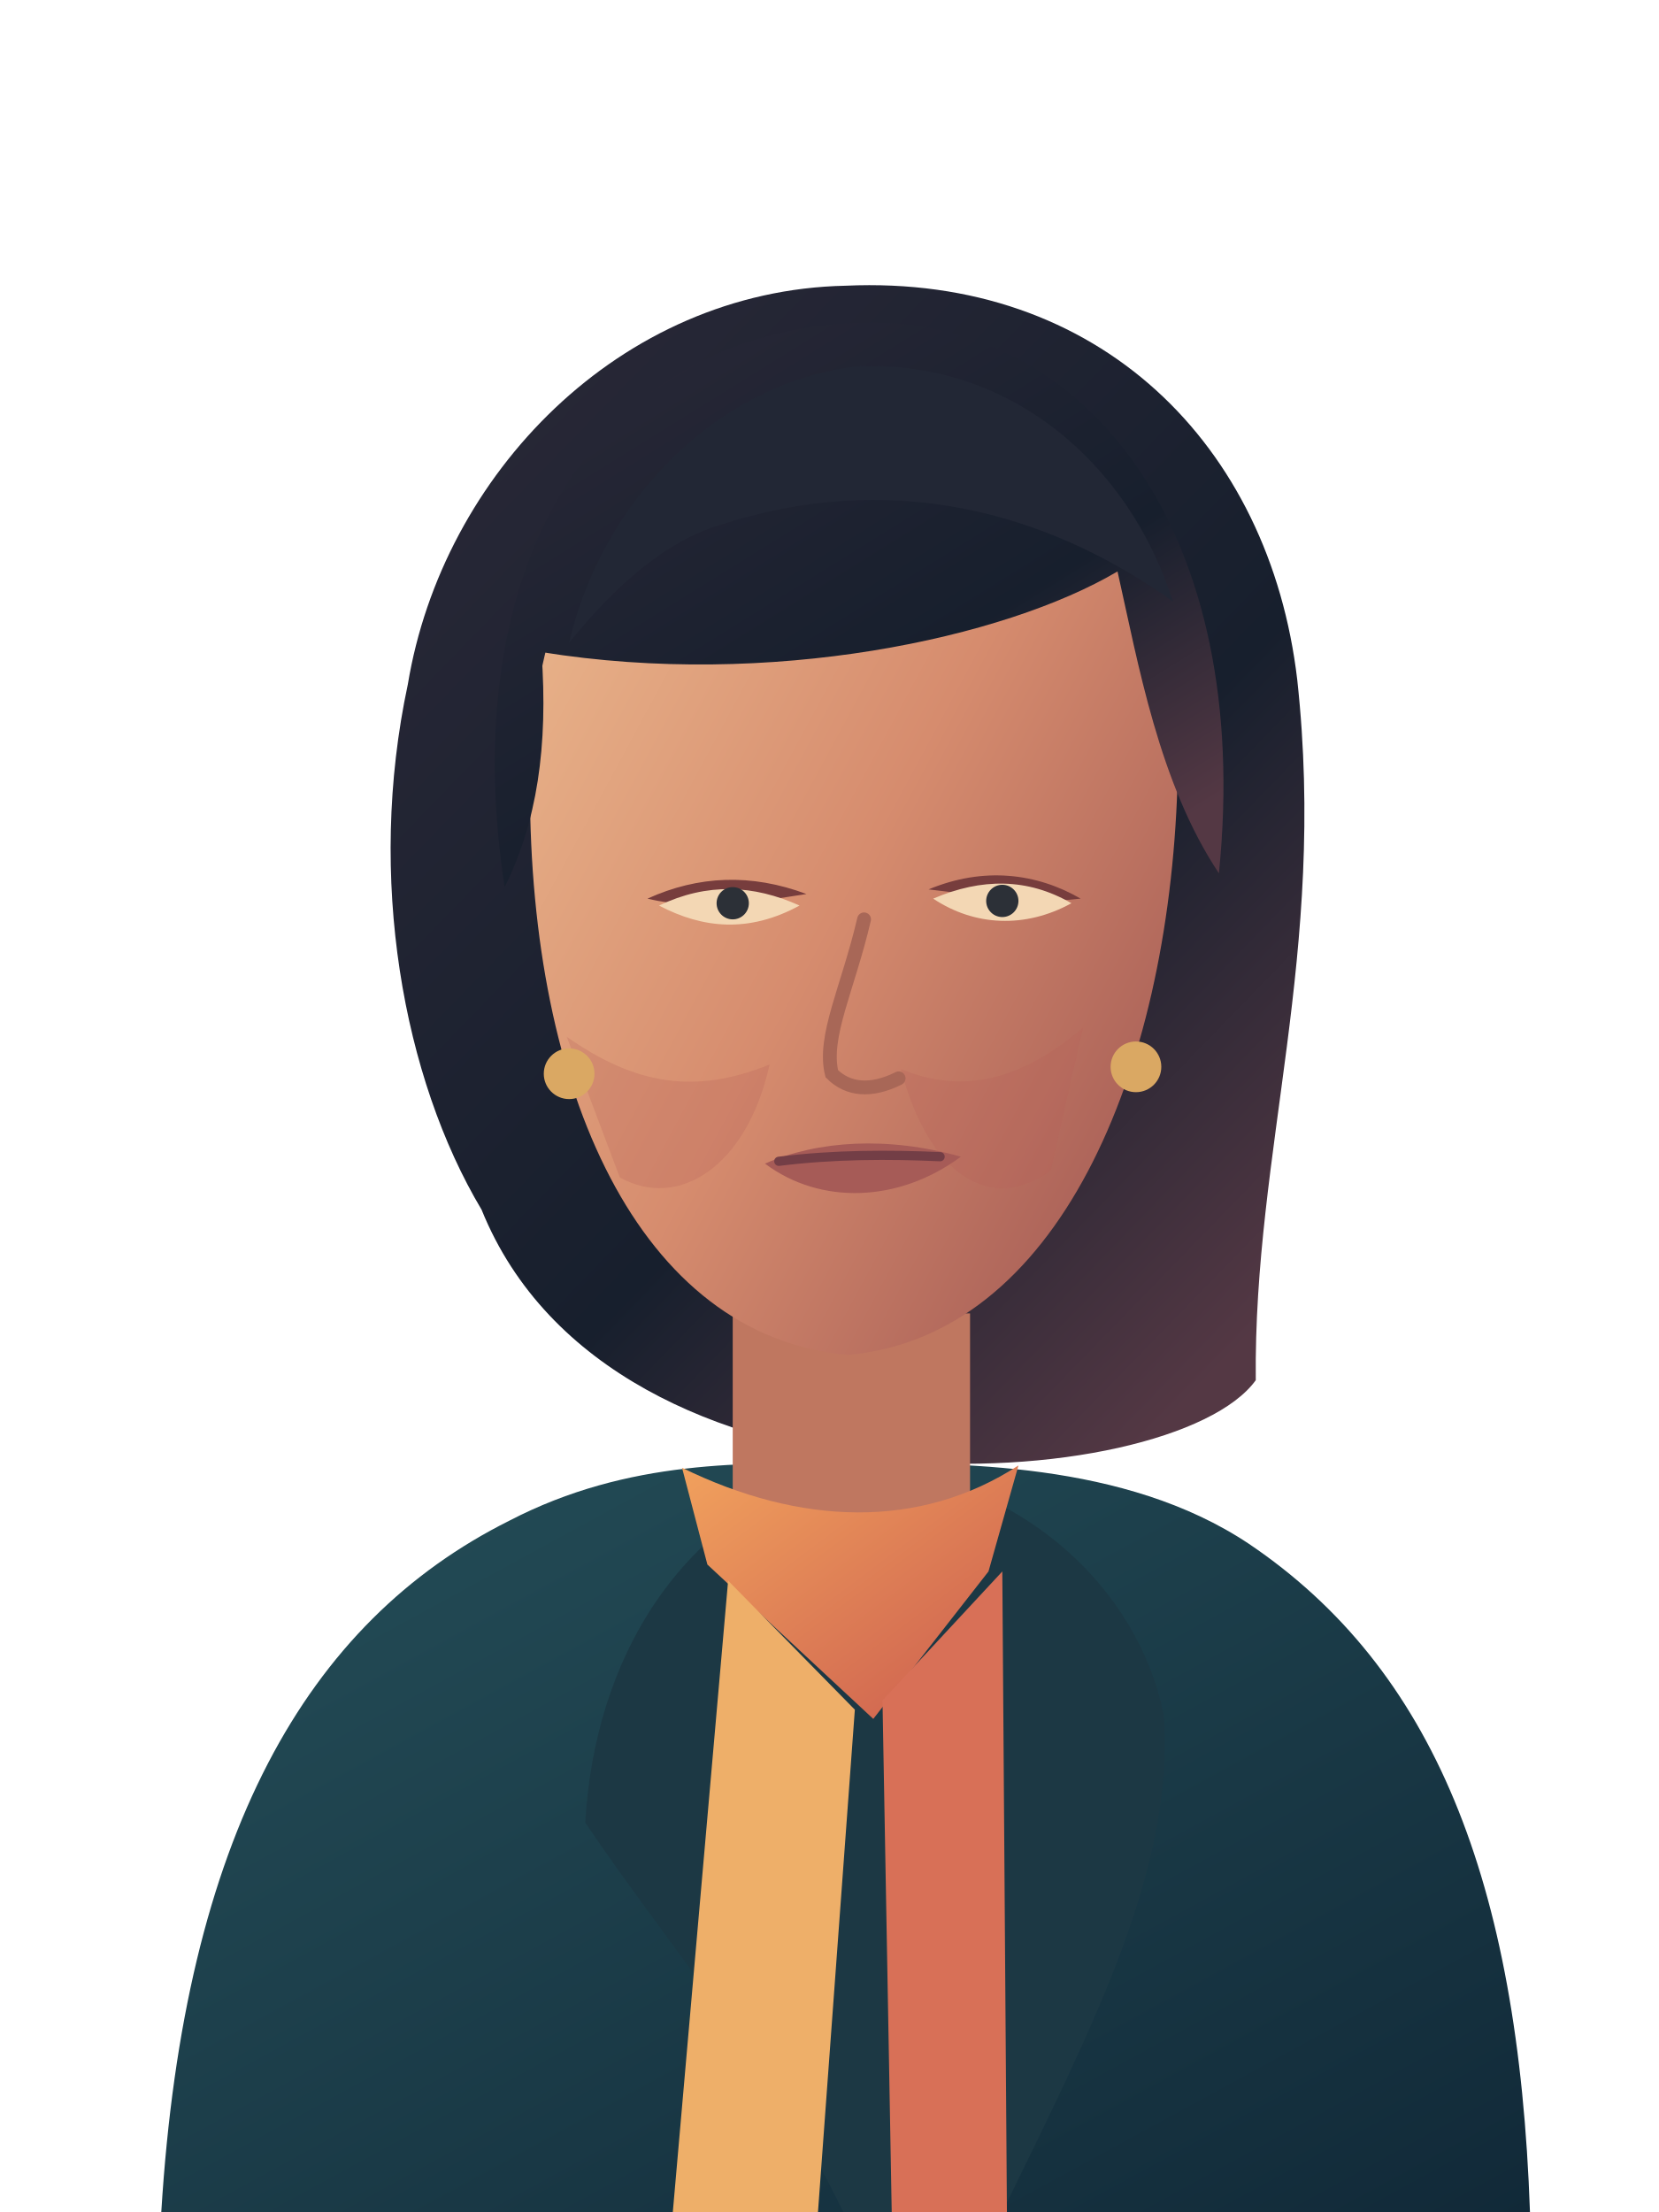
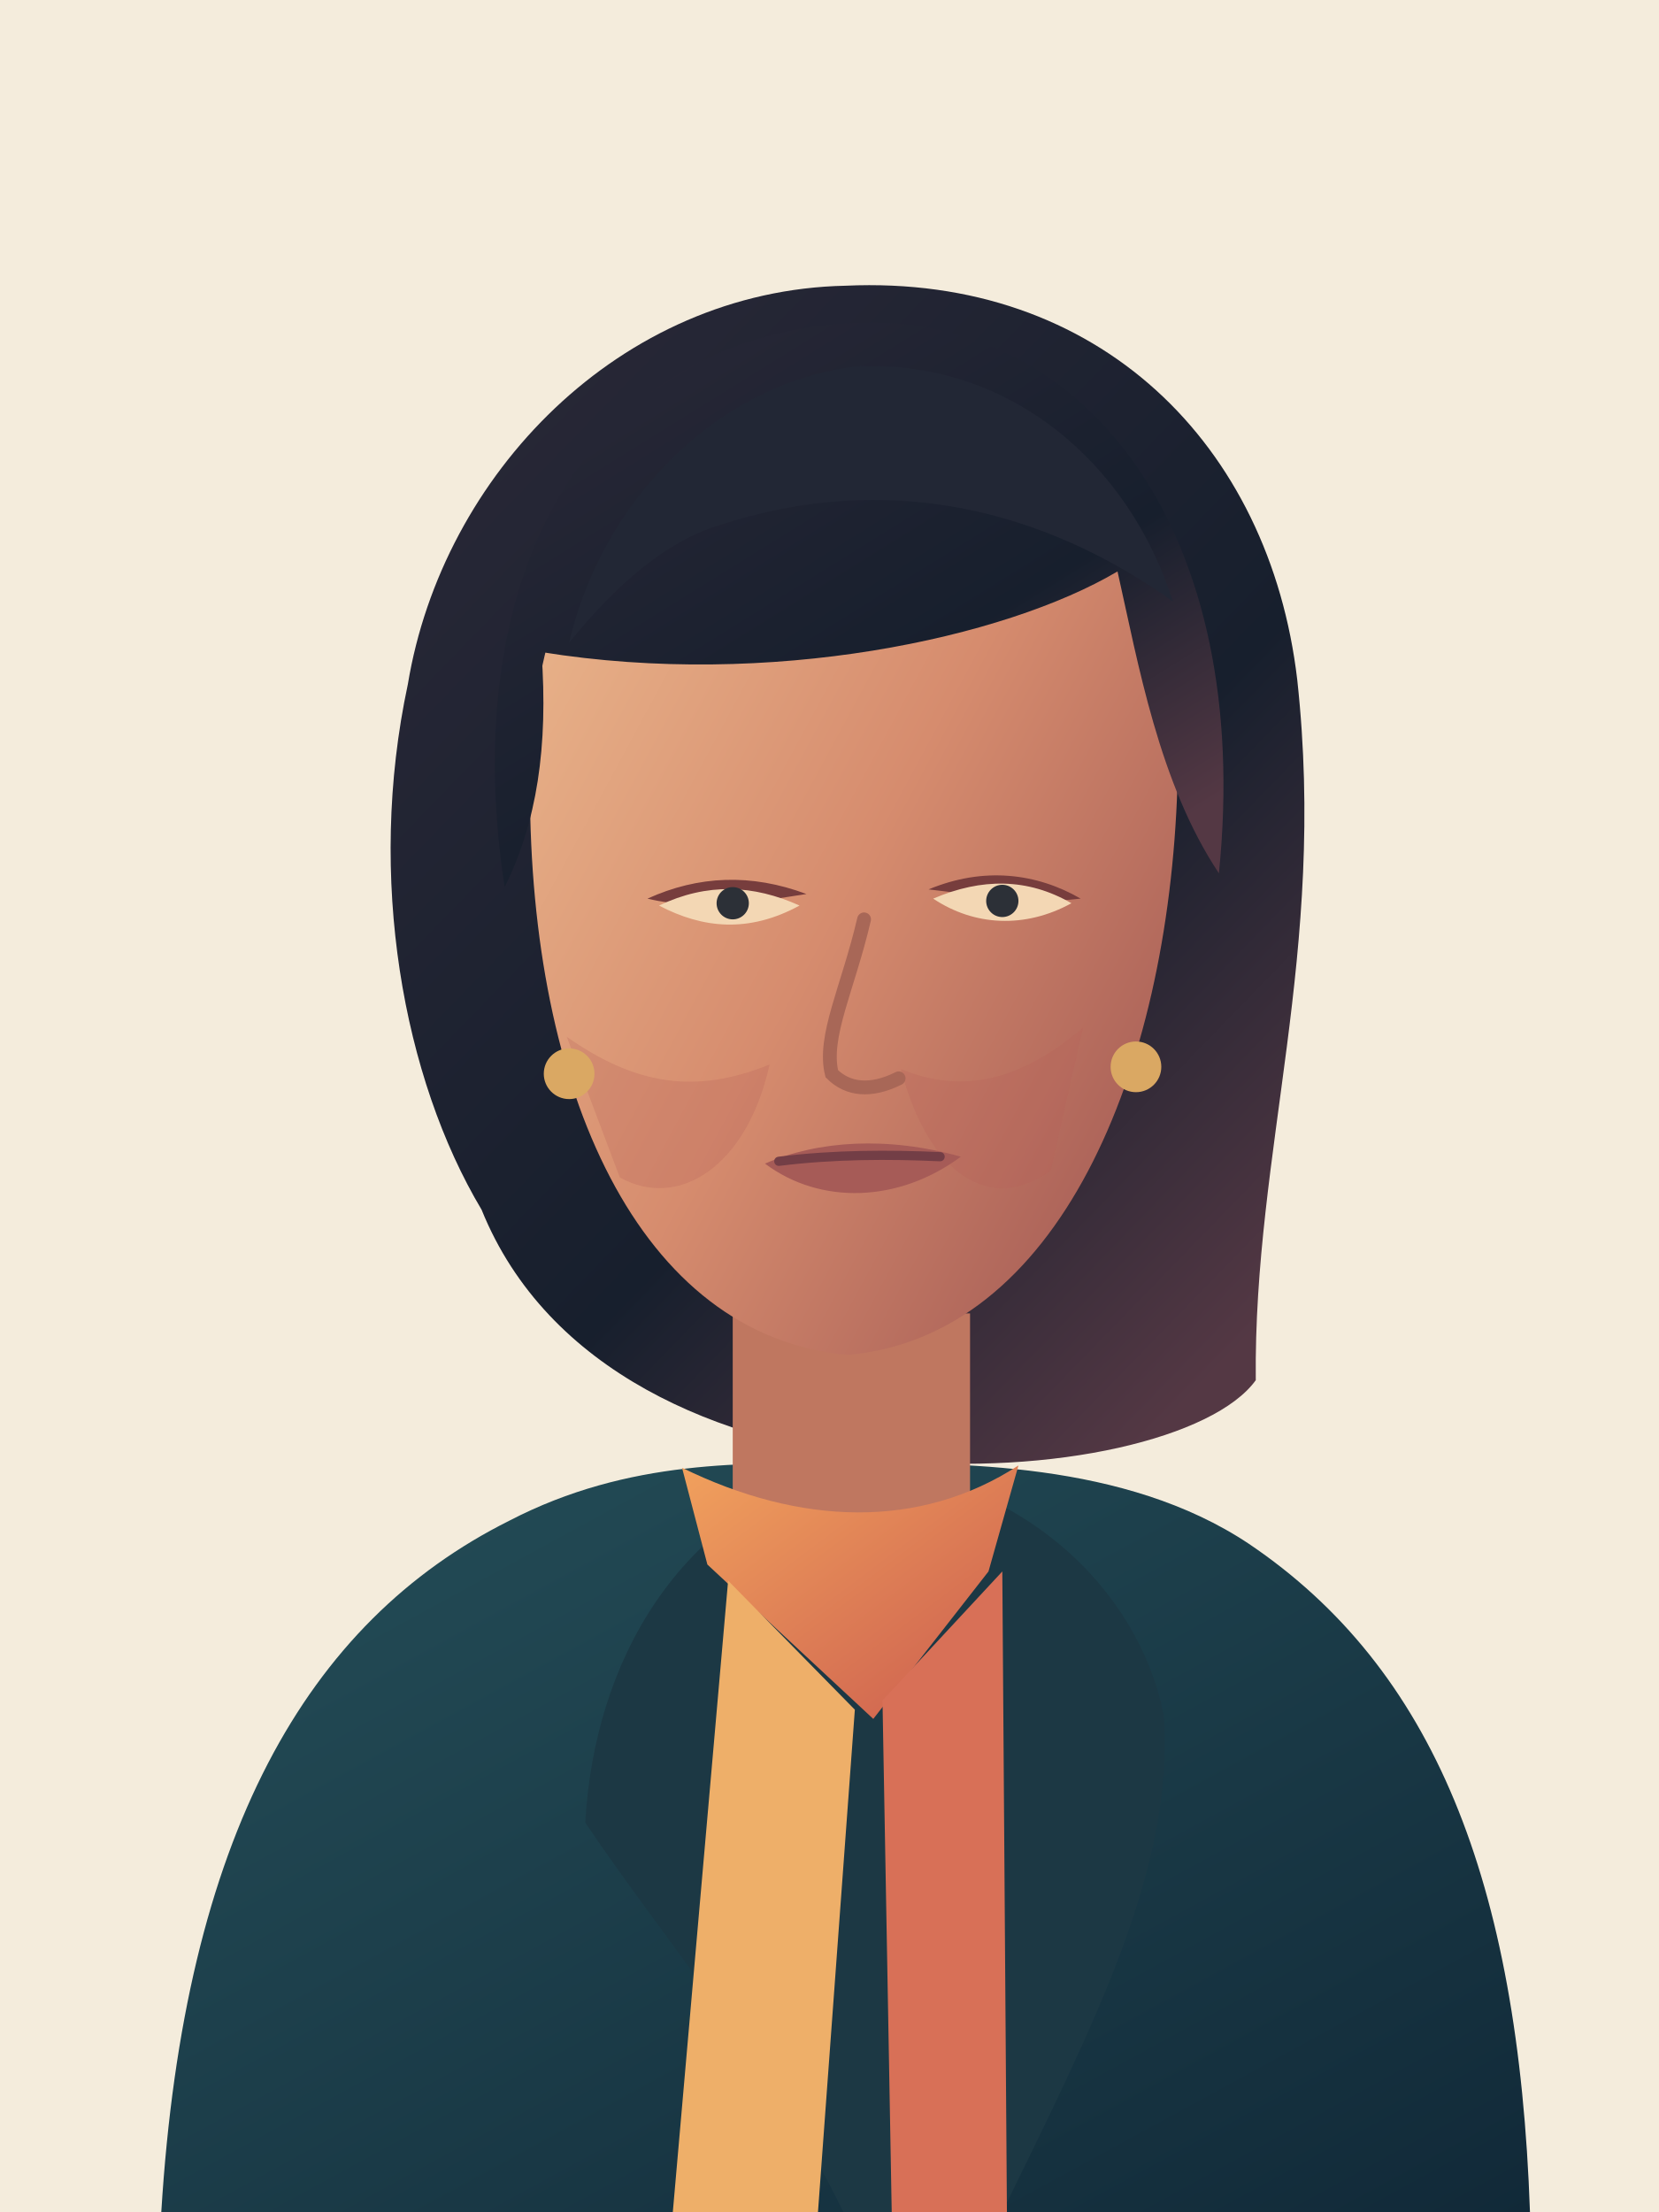
<svg xmlns="http://www.w3.org/2000/svg" width="720" height="960" viewBox="0 0 720 960">
  <defs>
    <linearGradient id="coat" x1="0" y1="0" x2="1" y2="1">
      <stop stop-color="#254f59" />
      <stop offset="1" stop-color="#112938" />
    </linearGradient>
    <linearGradient id="skin" x1="0" y1="0" x2="1" y2="0.8">
      <stop stop-color="#edbd91" />
      <stop offset="0.55" stop-color="#d68c6e" />
      <stop offset="1" stop-color="#a65d56" />
    </linearGradient>
    <linearGradient id="hair" x1="0" y1="0" x2="0.8" y2="1">
      <stop stop-color="#2b2938" />
      <stop offset="0.65" stop-color="#171f2d" />
      <stop offset="1" stop-color="#543844" />
    </linearGradient>
    <linearGradient id="scarf" x1="0" y1="0" x2="1" y2="1">
      <stop stop-color="#f1a15d" />
      <stop offset="1" stop-color="#cb5c4e" />
    </linearGradient>
  </defs>
+   <path fill="#f4ecdc" d="M0 0h720v960H0z" />
  <path fill="url(#hair)" d="M209 525c-34-57-50-144-32-228 15-91 92-171 190-173 110-5 184 69 196 171 13 119-19 204-18 304-36 50-279 67-336-74z" />
  <path fill="url(#coat)" d="M70 960c10-163 63-256 151-300 52-27 103-25 147-25 47 0 120-1 174 35 80 54 117 146 122 290z" />
  <path fill="#1c3844" d="M368 635c-74 22-110 86-114 156 35 52 81 105 112 169h69c40-82 75-150 70-216-11-54-61-104-137-109z" />
  <path fill="#bf7760" d="M318 570h103v110c-26 41-76 46-103-2z" />
  <path fill="url(#skin)" d="M230 342c0-101 53-172 139-176 89 2 149 79 142 175-4 125-52 239-143 247-91-8-138-115-138-246z" />
  <path fill="#b65f57" opacity=".26" d="M246 450c30 21 56 25 88 12-10 45-40 63-65 49zM470 446c-27 23-52 29-79 18 12 46 39 63 65 44z" />
  <path fill="url(#hair)" d="M219 385c-22-144 43-244 159-245 94 0 166 91 151 239-26-39-35-91-44-131-49 29-151 51-250 35 3 41-2 74-16 102z" />
  <path fill="#222735" d="M247 279c14-61 64-113 125-120 66-3 118 42 137 102-56-40-124-57-197-33-23 7-45 26-65 51z" />
  <path fill="#773d3d" d="M281 390c22-10 45-11 69-2-20 3-44 8-69 2zM403 386c24-10 47-7 66 4-25 3-47-2-66-4z" />
  <path fill="#f3d7b4" d="M286 393c21-10 41-9 61 0-22 12-42 10-61 0zM405 390c21-9 41-9 60 2-20 11-42 10-60-2z" />
  <circle fill="#2c3037" cx="318" cy="392" r="7" />
  <circle fill="#2c3037" cx="435" cy="391" r="7" />
  <path fill="none" stroke="#a86757" stroke-width="6" stroke-linecap="round" d="M375 399c-7 30-18 51-14 67 7 7 17 8 29 2" />
  <path fill="#a65b57" d="M332 505c23-10 53-12 85-3-27 20-61 21-85 3z" />
  <path fill="none" stroke="#733e46" stroke-width="4" stroke-linecap="round" d="M338 504c24-3 48-3 70-2" />
  <path fill="url(#scarf)" d="M296 637c51 25 103 27 146-1l-13 46-50 64-72-67z" />
  <path fill="#eeaf69" d="M316 686l55 56-16 218h-63z" />
  <path fill="#d87057" d="M383 738l52-56 2 278h-50z" />
  <circle fill="#daa863" cx="247" cy="466" r="11" />
  <circle fill="#daa863" cx="493" cy="463" r="11" />
</svg>
